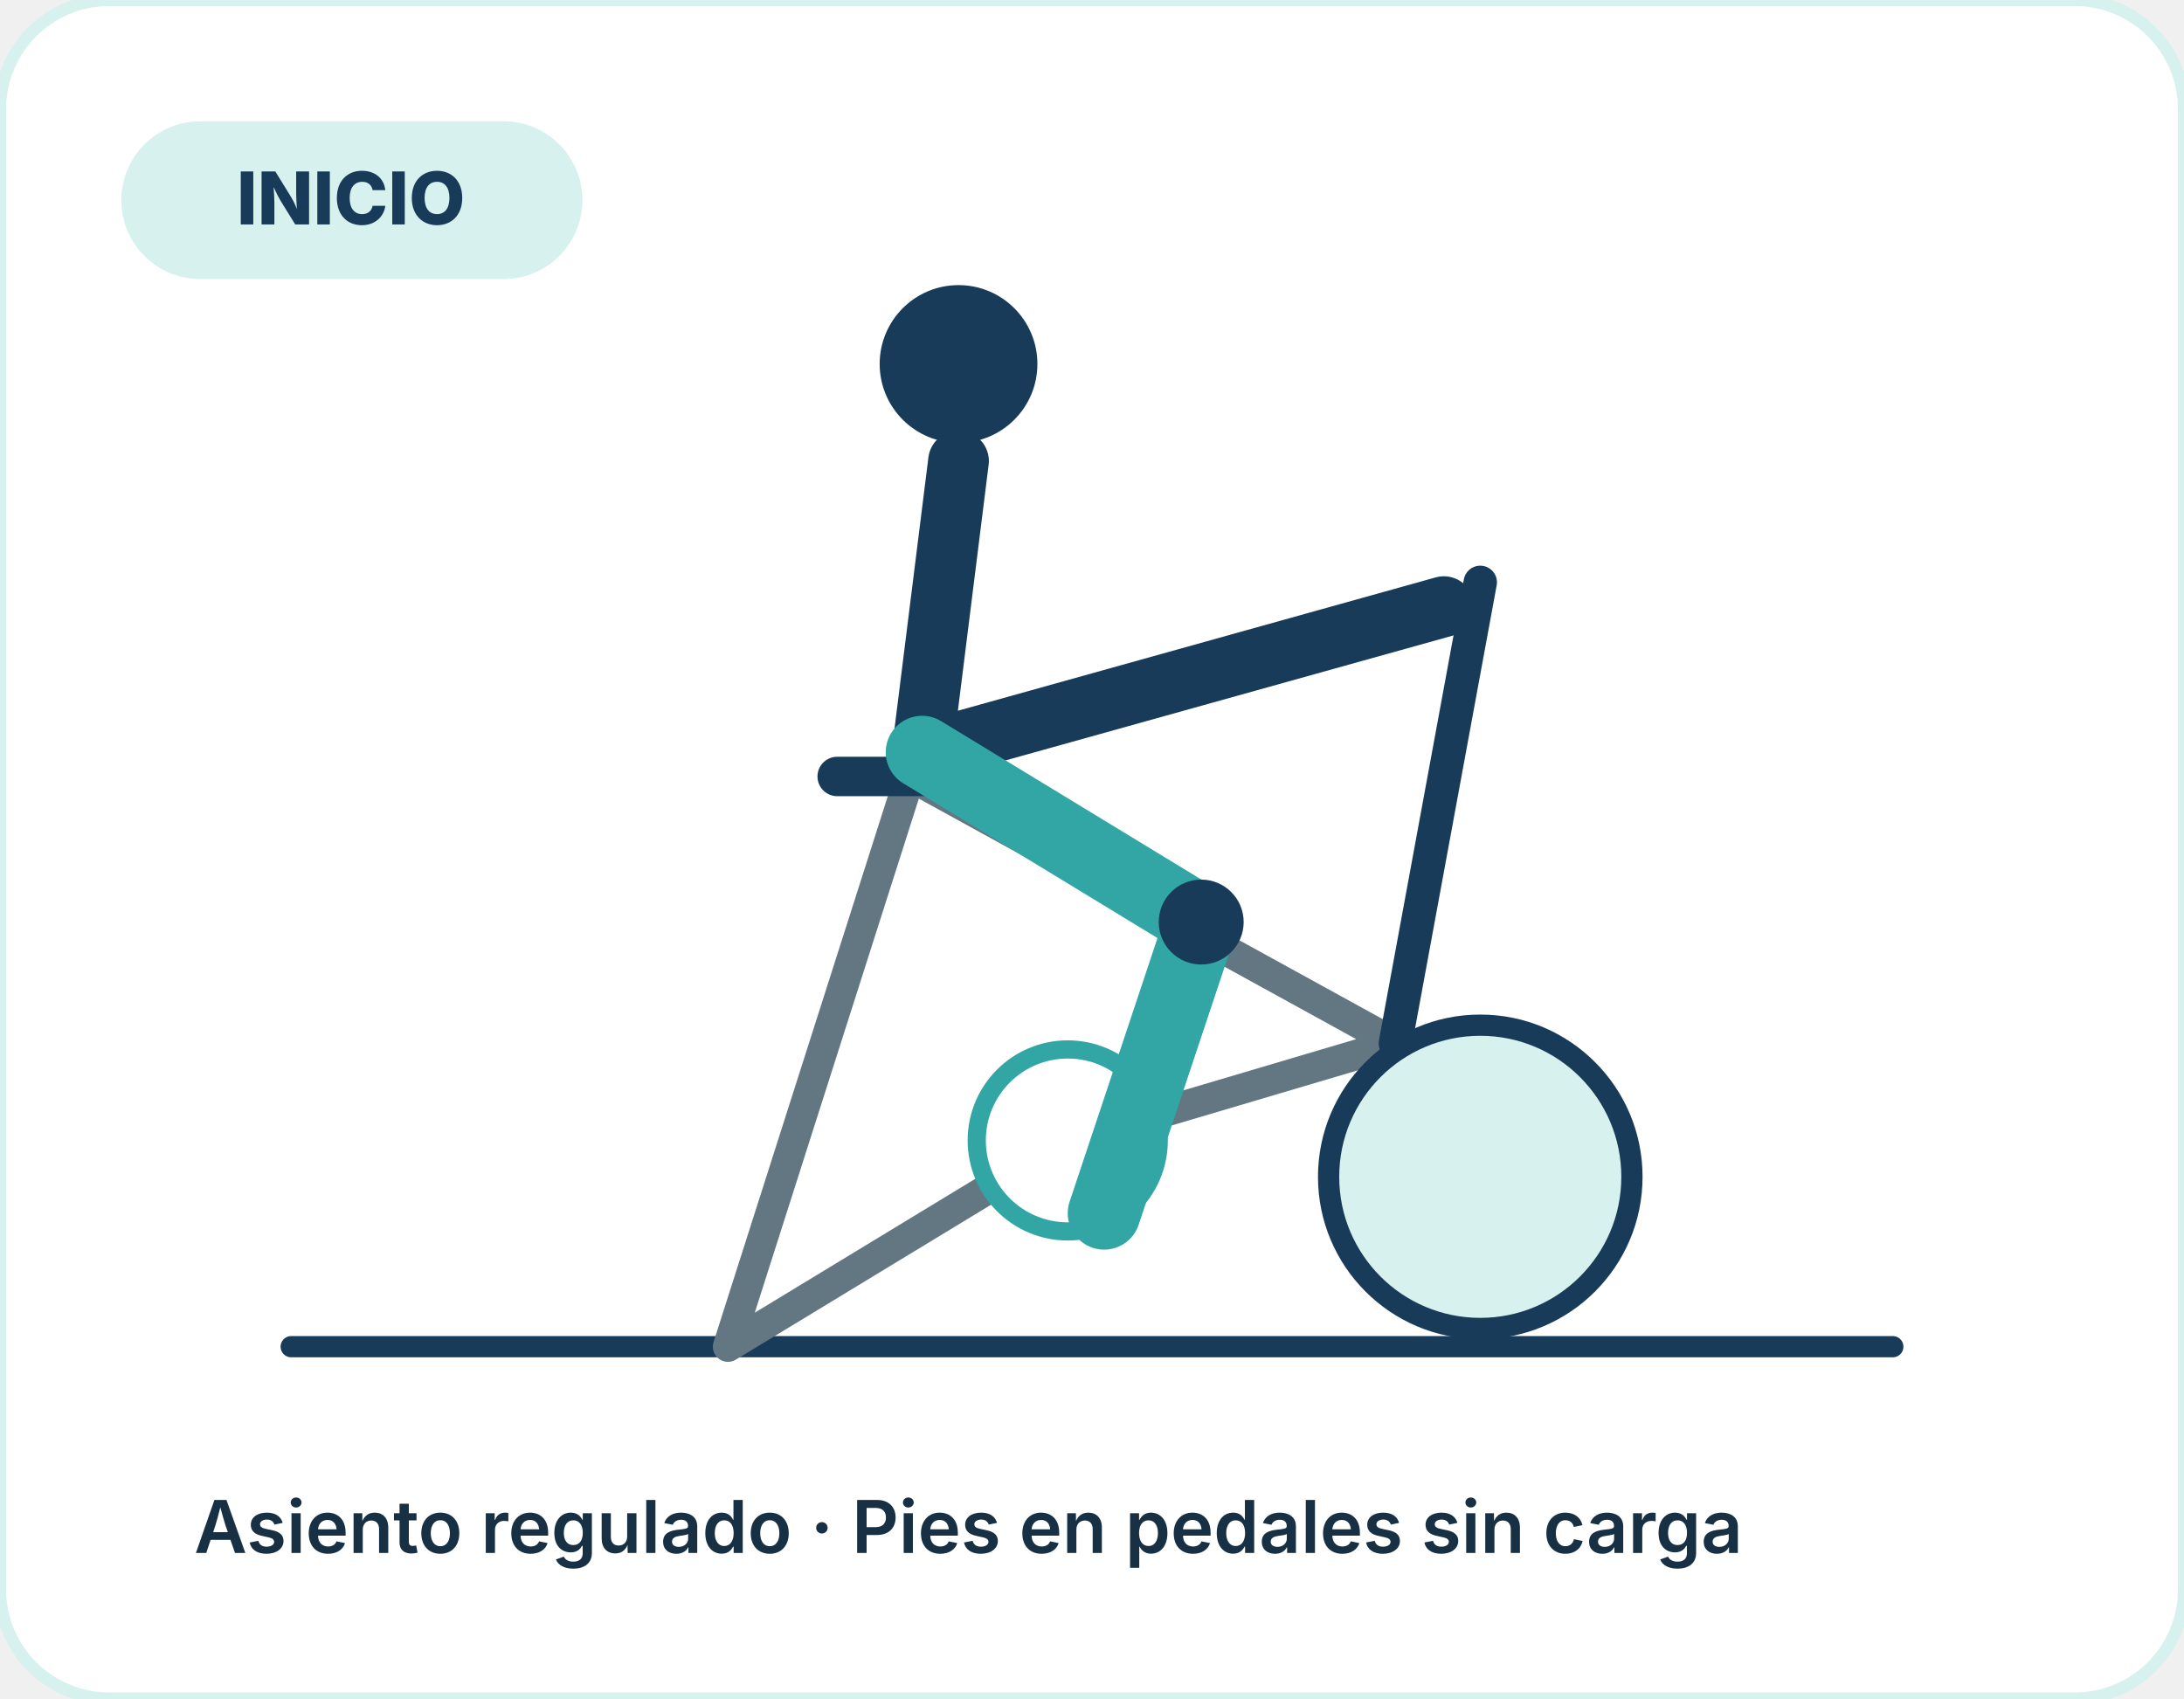
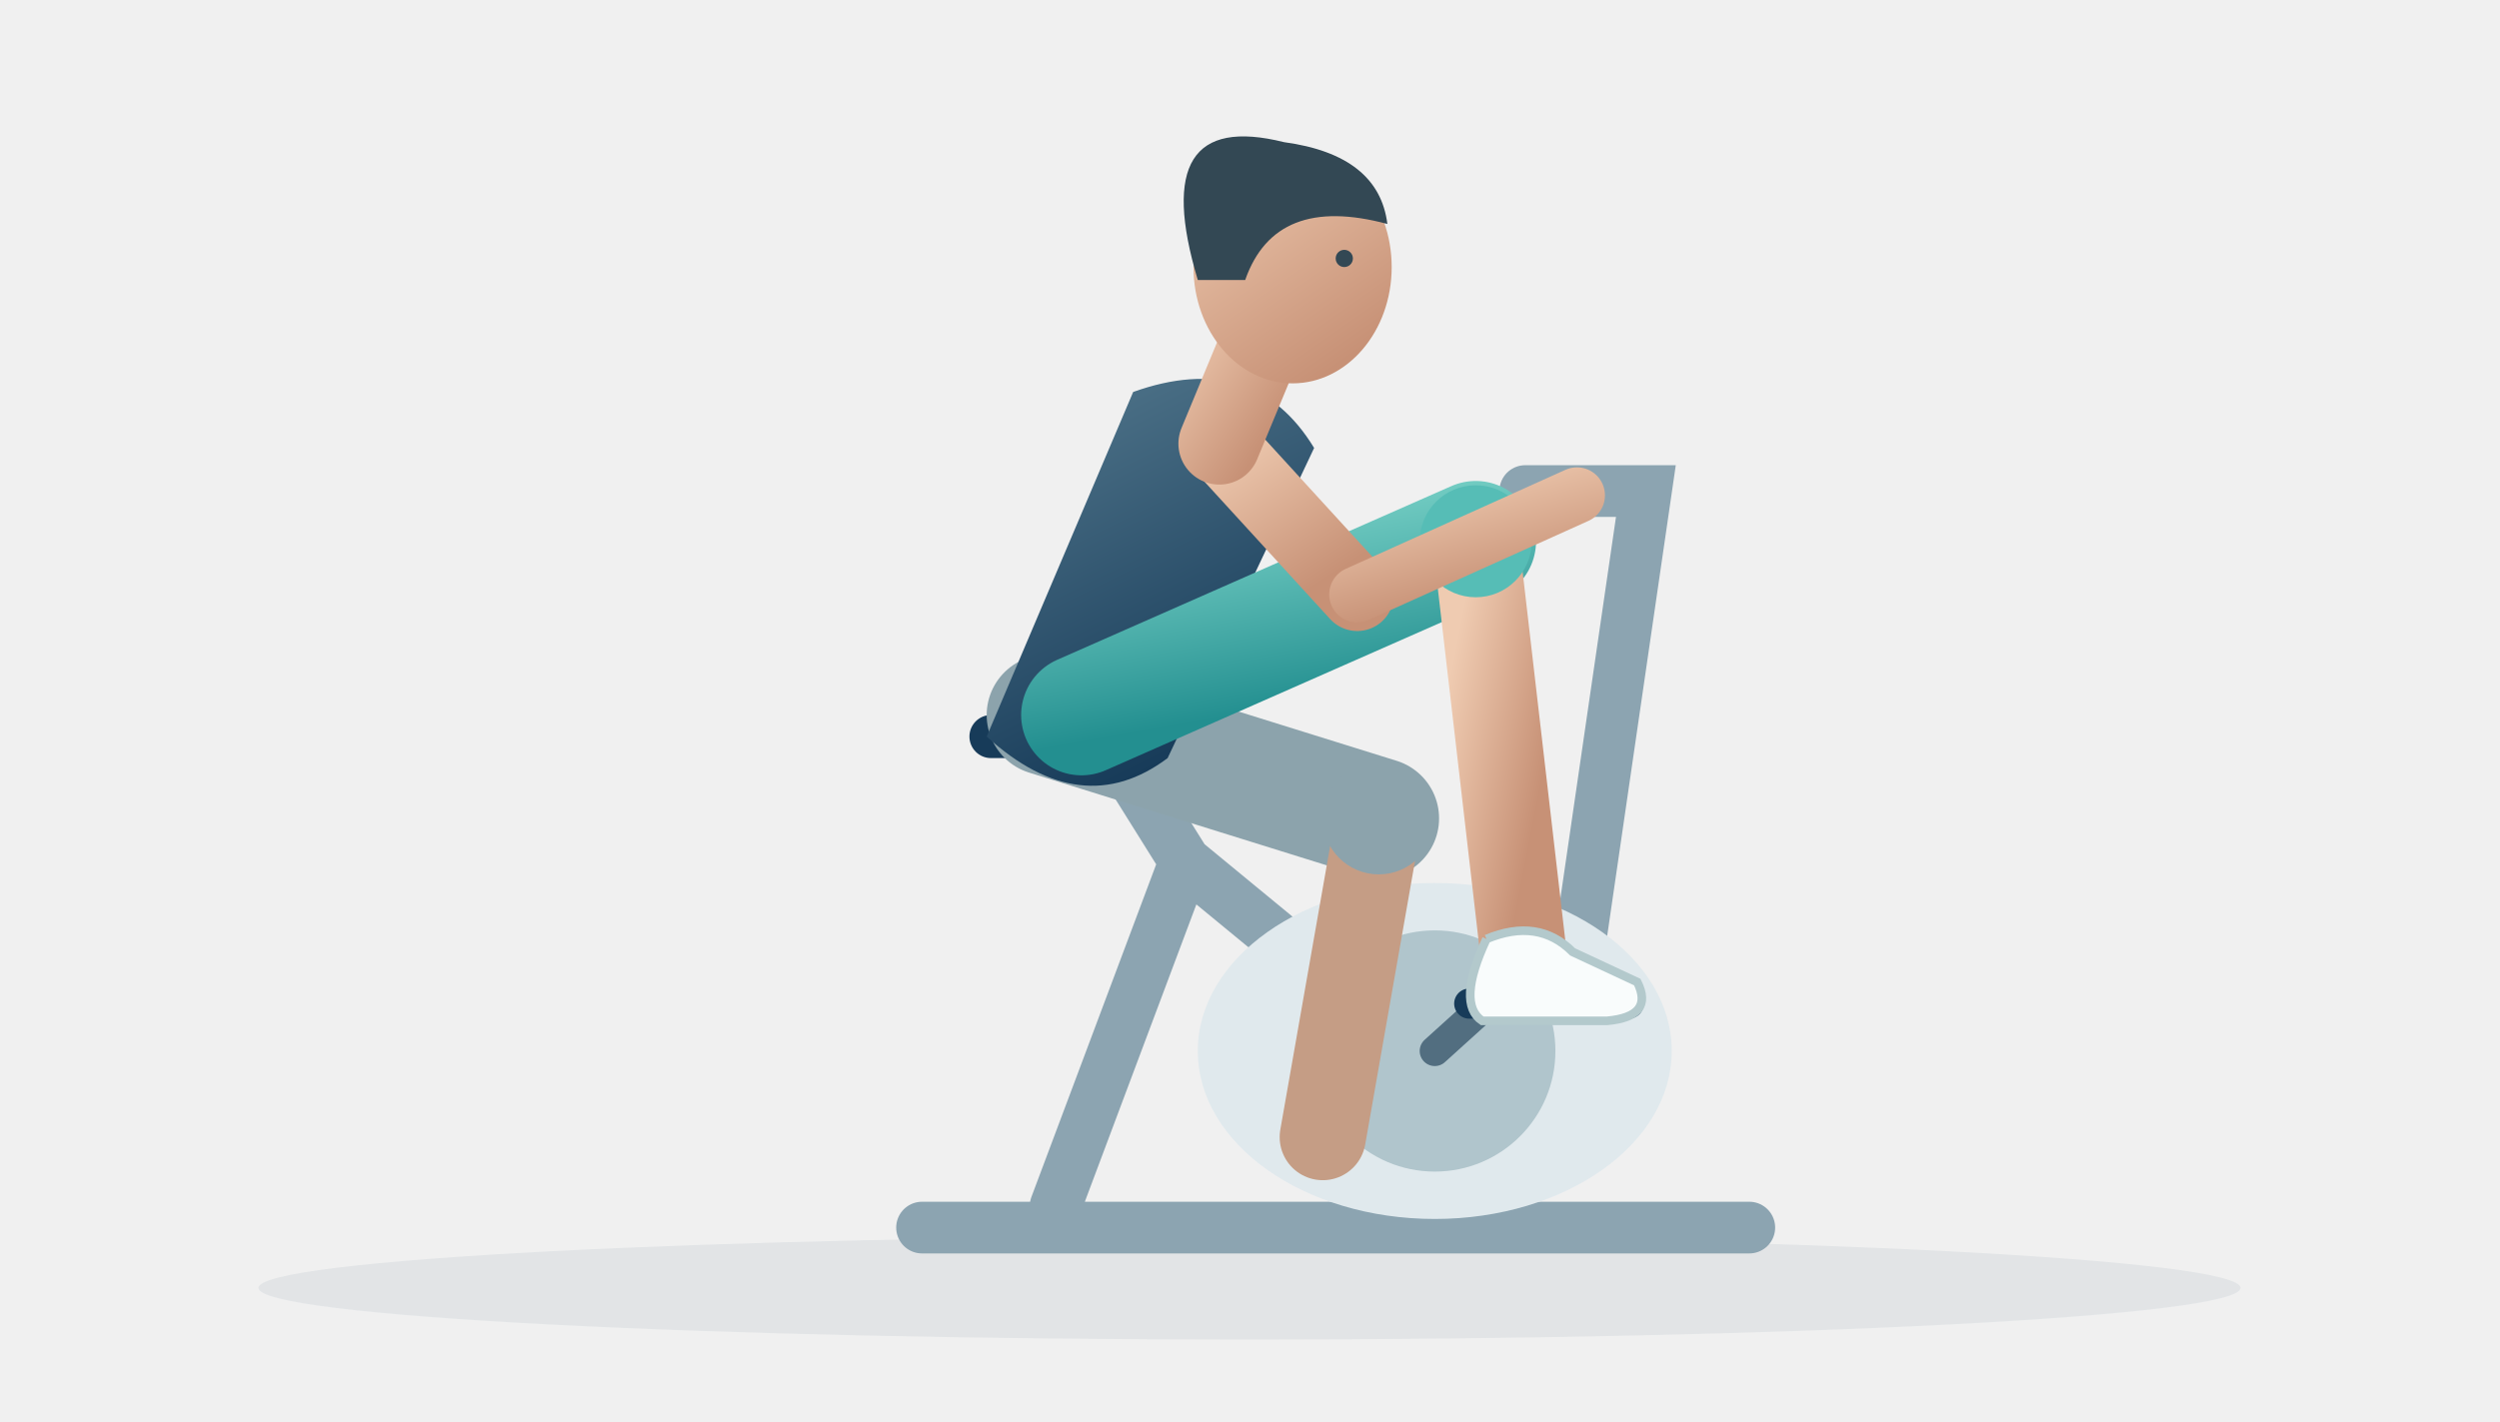
- <svg xmlns="http://www.w3.org/2000/svg" viewBox="0 0 360 280" fill="none" role="img" aria-label="Bicicleta estática - Posición Inicial: paciente sobre bicicleta fija con postura correcta y balanceo inicial">
-   <rect width="360" height="280" rx="18" fill="#FFFFFF" stroke="#D6F1EE" stroke-width="2" />
-   <rect x="20" y="20" width="76" height="26" rx="13" fill="#D6F1EE" />
-   <text x="39" y="37" fill="#173B59" font-family="Inter, sans-serif" font-size="12" font-weight="800">INICIO</text>
-   <line x1="48" y1="222" x2="312" y2="222" stroke="#173B59" stroke-width="3.5" stroke-linecap="round" />
-   <path d="M120 222 L150 128 L230 172 L176 188 Z" stroke="#637783" stroke-width="5" stroke-linejoin="round" />
-   <line x1="138" y1="128" x2="162" y2="128" stroke="#173B59" stroke-width="6.5" stroke-linecap="round" />
-   <line x1="230" y1="172" x2="244" y2="96" stroke="#173B59" stroke-width="5.5" stroke-linecap="round" />
-   <circle cx="244" cy="194" r="25" fill="#D6F1EE" stroke="#173B59" stroke-width="3.5" />
-   <circle cx="176" cy="188" r="15" fill="#FFFFFF" stroke="#32A6A4" stroke-width="3" />
-   <circle cx="158" cy="60" r="13" fill="#173B59" />
-   <path d="M158 76 L152 124 L238 100" stroke="#173B59" stroke-width="10" stroke-linecap="round" stroke-linejoin="round" />
-   <path d="M152 124 L198 152 L182 200" stroke="#32A6A4" stroke-width="12" stroke-linecap="round" stroke-linejoin="round" />
-   <circle cx="198" cy="152" r="7" fill="#173B59" />
-   <text x="32" y="256" fill="#183044" font-family="Inter, sans-serif" font-size="12" font-weight="600">Asiento regulado · Pies en pedales sin carga</text>
+ <svg xmlns="http://www.w3.org/2000/svg" viewBox="0 0 580 330">
+   <defs>
+     <linearGradient id="skin" x2="0.6" y2="1">
+       <stop stop-color="#efcbb1" />
+       <stop offset="1" stop-color="#c79176" />
+     </linearGradient>
+     <linearGradient id="shirt" x2="0.4" y2="1">
+       <stop stop-color="#54798e" />
+       <stop offset="1" stop-color="#173b59" />
+     </linearGradient>
+     <linearGradient id="pants" x2="0.4" y2="1">
+       <stop stop-color="#75cec4" />
+       <stop offset="1" stop-color="#238f90" />
+     </linearGradient>
+   </defs>
+   <ellipse cx="290" cy="299" rx="230" ry="12" fill="#173b59" opacity=".07" />
+   <path d="M214 285h192 M245 280l30-80 85 70 M255 168l20 32 M360 265l22-151h-28" fill="none" stroke="#8ca4b1" stroke-width="12" stroke-linecap="round" />
+   <ellipse cx="333" cy="244" rx="55" ry="39" fill="#e0e9ed" />
+   <circle cx="333" cy="244" r="28" fill="#b0c5cc" />
+   <rect x="225" y="166" width="53" height="10" rx="5" fill="#173b59" />
+   <path d="M333,244 L354,225" fill="none" stroke="#526e80" stroke-width="7" stroke-linecap="round" />
+   <path d="M341,233 L378,233" fill="none" stroke="#173b59" stroke-width="7" stroke-linecap="round" />
+   <path d="M243,166 L320,190" fill="none" stroke="#8ca3ac" stroke-width="28" stroke-linecap="round" />
+   <path d="M320,190 L307,264" fill="none" stroke="#c59d85" stroke-width="20" stroke-linecap="round" />
+   <circle cx="320" cy="190" r="13" fill="#8ca3ac" />
+   <path d="M263 91 Q291 81 305 104 L271 176 Q251 191 229 171Z" fill="url(#shirt)" />
+   <path d="M251,166 L342.504,125.663" fill="none" stroke="url(#pants)" stroke-width="28" stroke-linecap="round" />
+   <path d="M342.504,125.663 L354,225" fill="none" stroke="url(#skin)" stroke-width="20" stroke-linecap="round" />
+   <circle cx="342.504" cy="125.663" r="13" fill="#56bdb6" />
+   <path d="M345 218 q12 -5 20 3 l15 7 q4 8 -7 9 h-29 q-6 -4 1 -19" fill="#f9fcfc" stroke="#b3c9cc" stroke-width="2" />
+   <path d="M283,103 L315,138" fill="none" stroke="url(#skin)" stroke-width="17" stroke-linecap="round" />
+   <path d="M315,138 L366,115" fill="none" stroke="url(#skin)" stroke-width="13" stroke-linecap="round" />
+   <path d="M283,103 L300,62" fill="none" stroke="url(#skin)" stroke-width="19" stroke-linecap="round" />
+   <ellipse cx="300" cy="62" rx="23" ry="27" fill="url(#skin)" />
+   <path d="M278 65 q-12 -40 20 -32 q22 3 24 19 q-26 -7 -33 13Z" fill="#334854" />
+   <circle cx="312" cy="60" r="2" fill="#334854" />
</svg>
